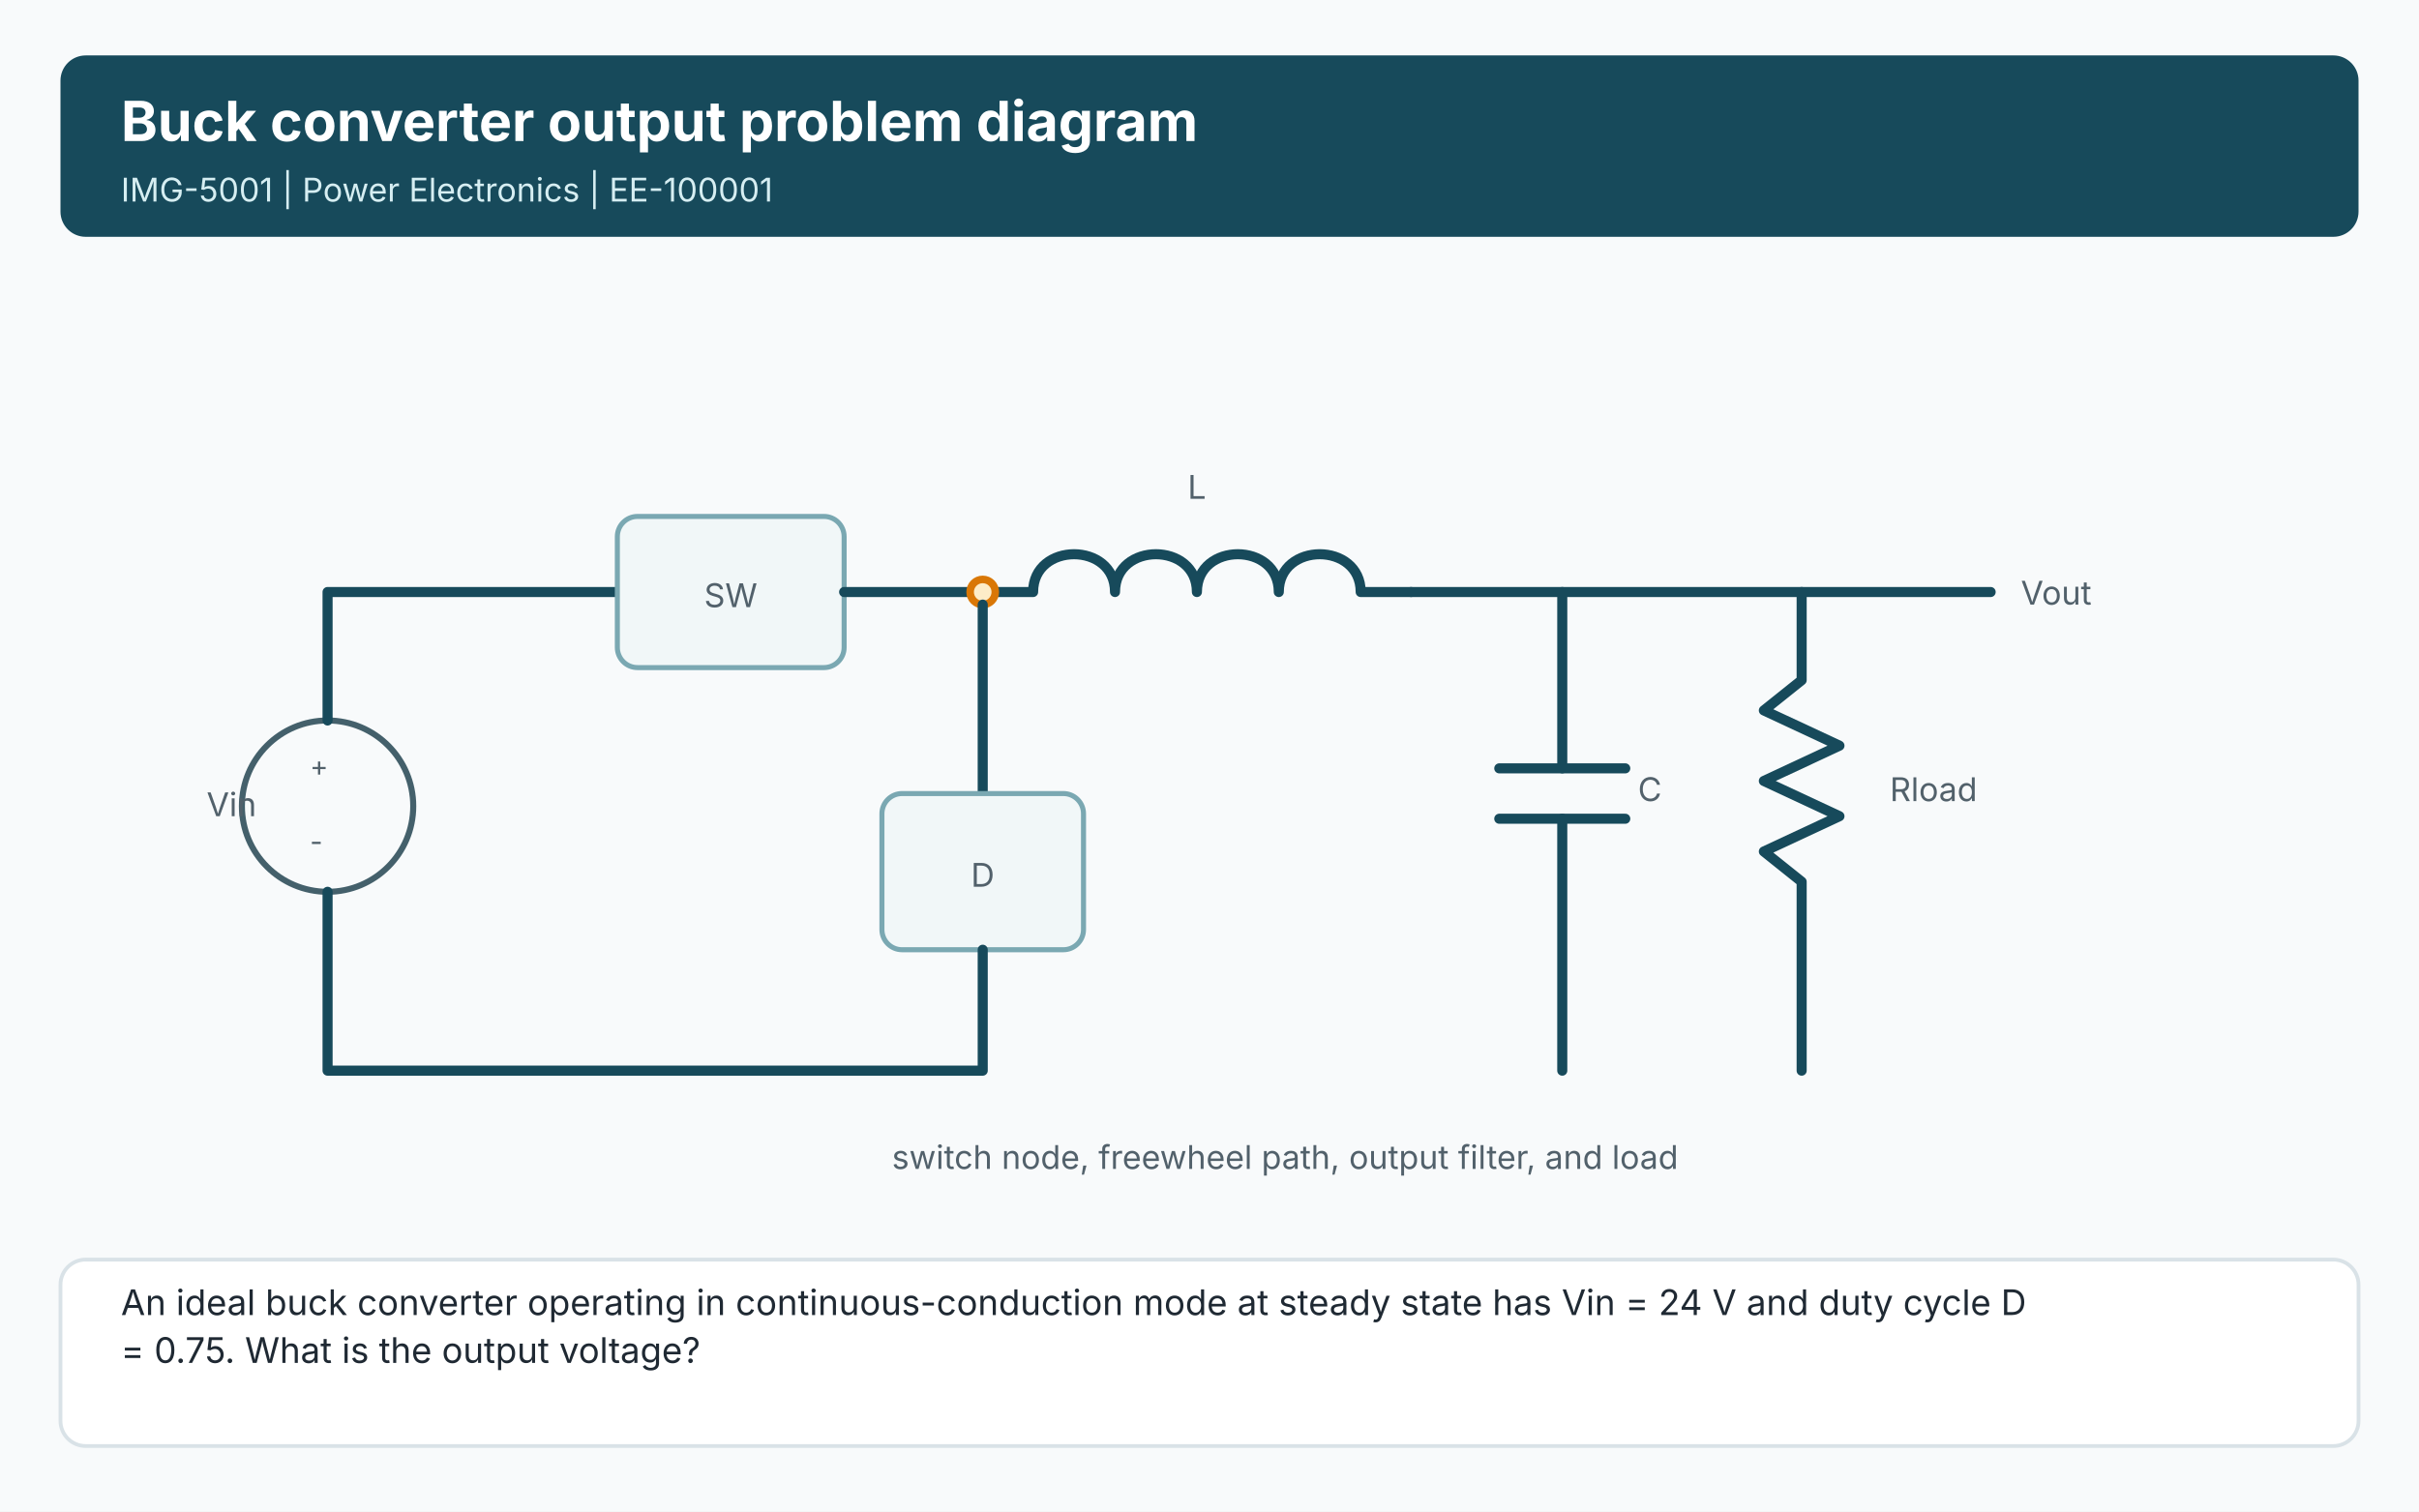
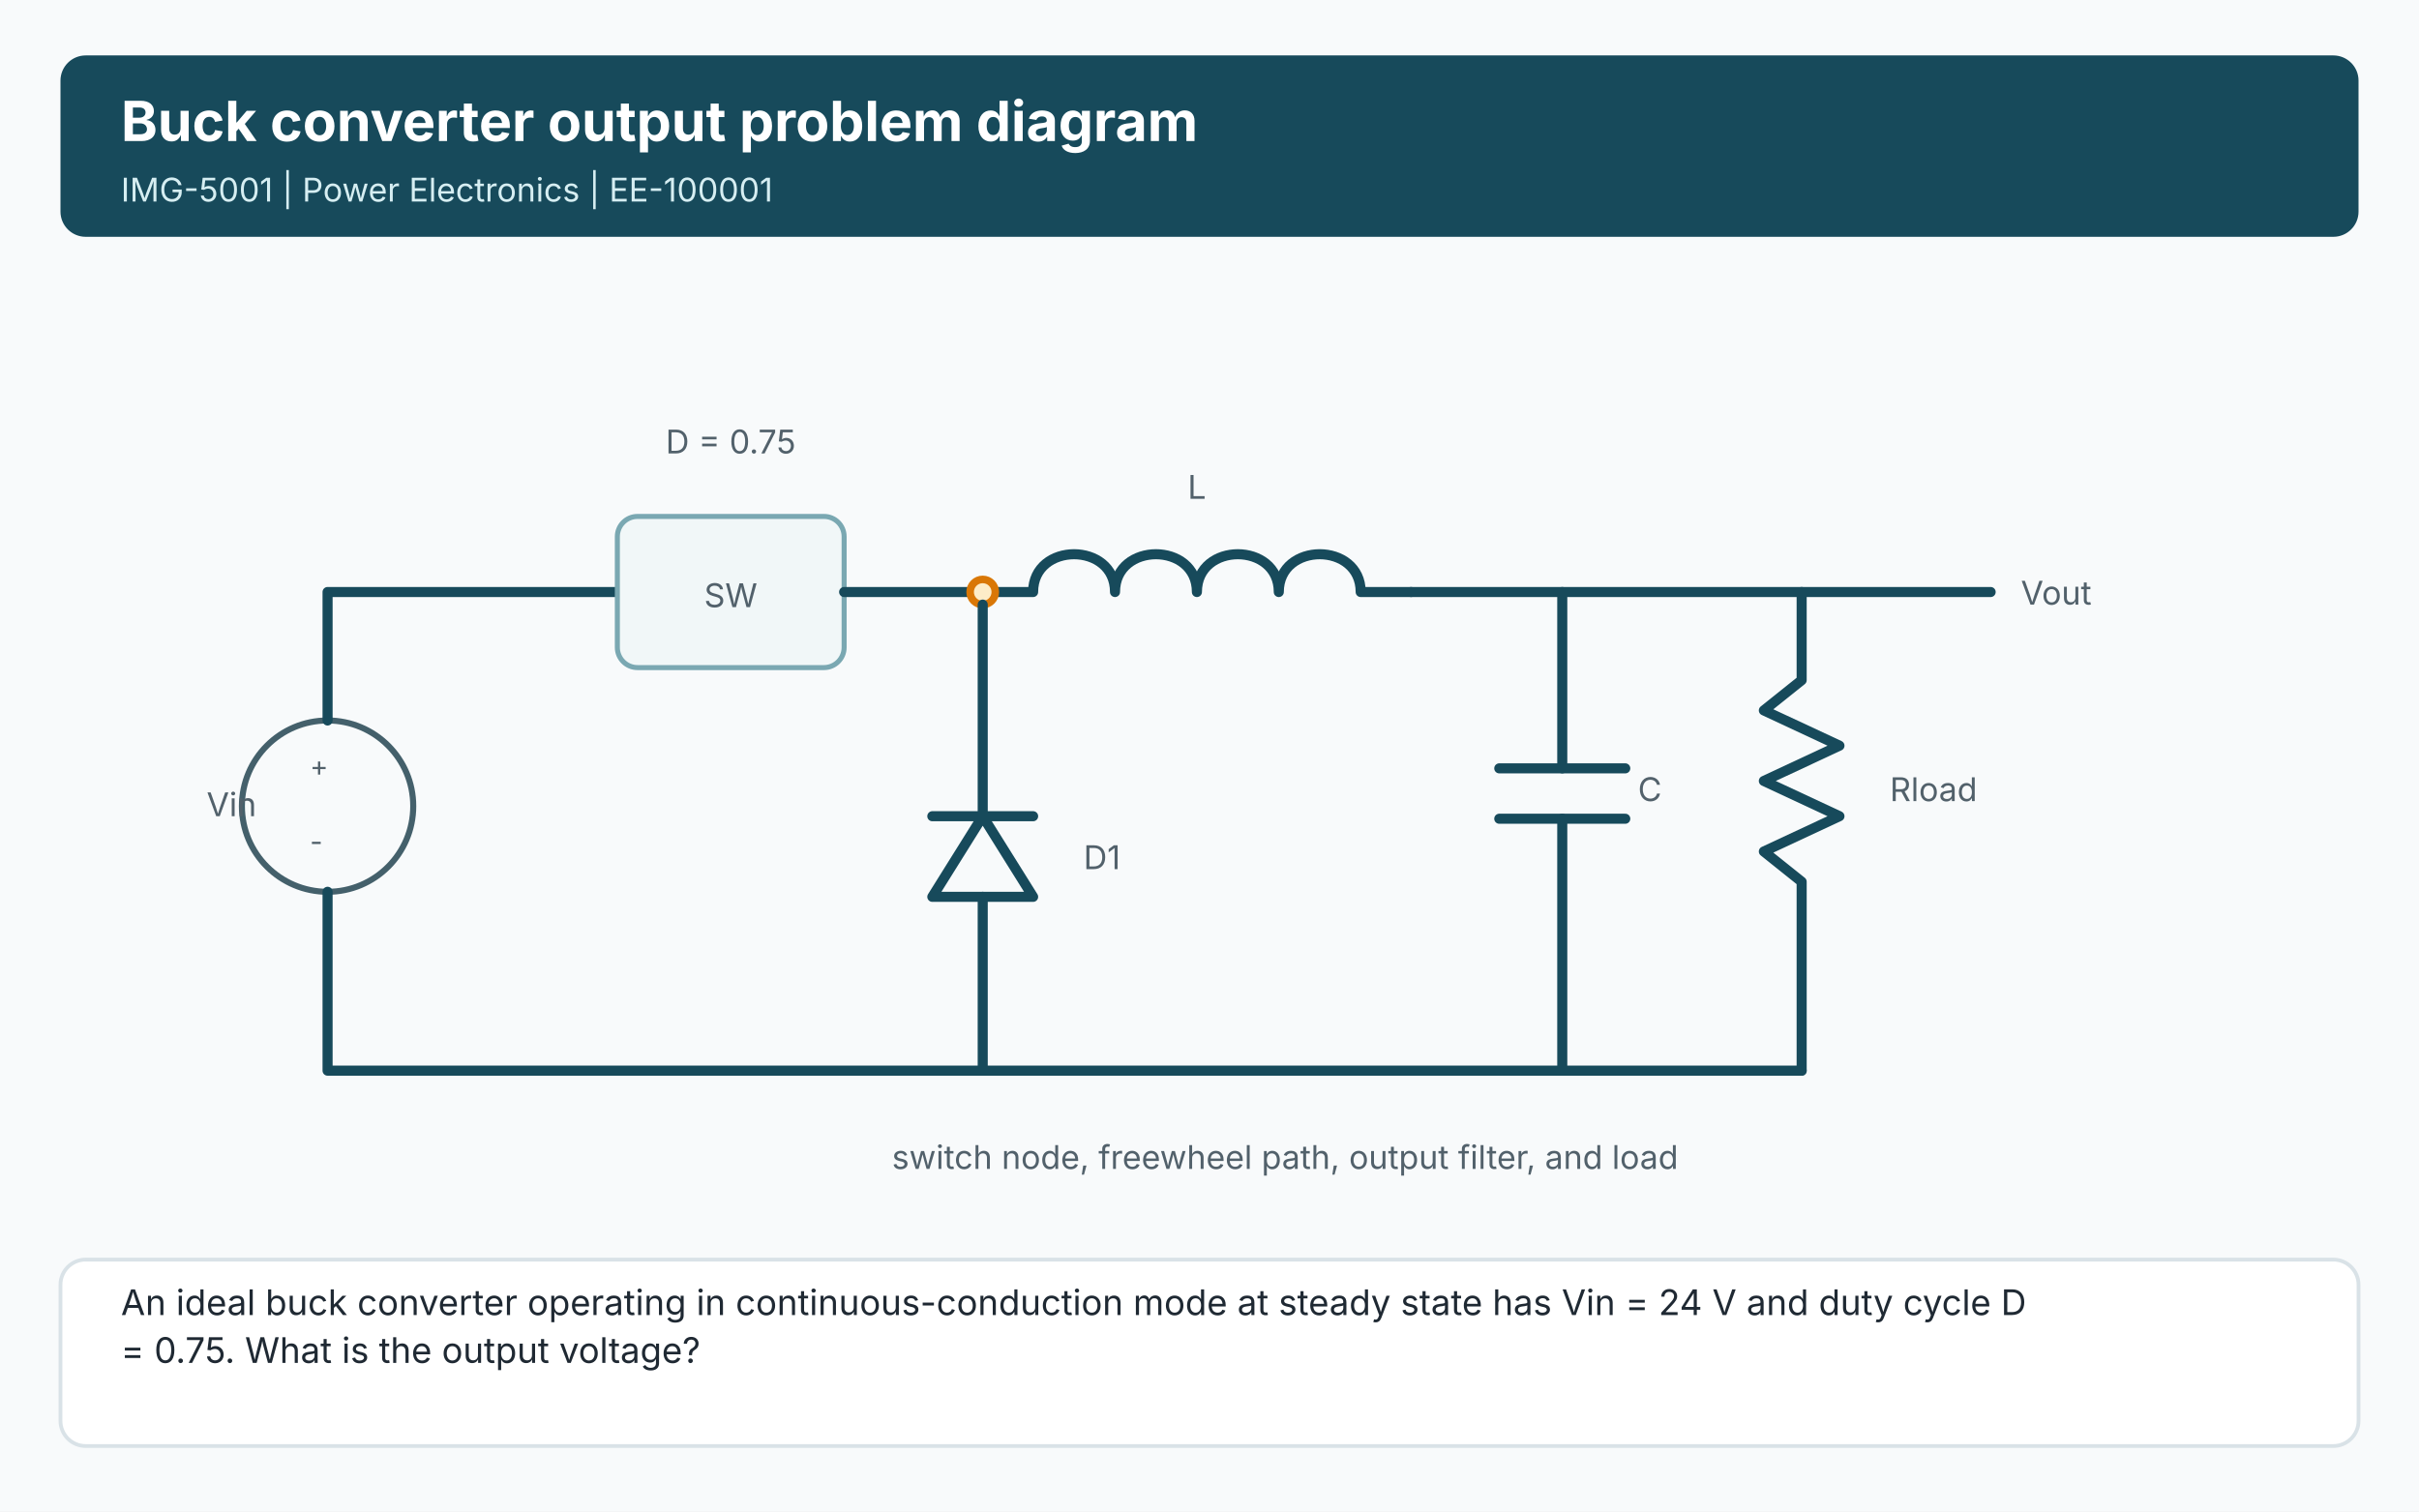
<svg xmlns="http://www.w3.org/2000/svg" width="960" height="600" viewBox="0 0 960 600" role="img" aria-labelledby="title desc">
  <defs>
    <marker id="arrow" markerWidth="10" markerHeight="10" refX="7" refY="3" orient="auto" markerUnits="strokeWidth">
      <path d="M0,0 L0,6 L8,3 z" fill="#174A5B" />
    </marker>
    <style>
.wire{stroke:#174A5B;stroke-width:4;fill:none;stroke-linecap:round;stroke-linejoin:round}
.thin{stroke:#44606B;stroke-width:2.4;fill:none;stroke-linecap:round;stroke-linejoin:round}
.accent{stroke:#D97706;stroke-width:4;fill:none;stroke-linecap:round;stroke-linejoin:round}
.accentFill{fill:#FDECC8;stroke:#D97706;stroke-width:3}
.box{fill:#EAF4F4;stroke:#246B7A;stroke-width:3}
.panel{fill:#FFFFFF;stroke:#D9E2E7;stroke-width:1.5}
.soft{fill:#F1F7F8;stroke:#7AA8B2;stroke-width:2}
.label{font-family:Inter,Arial,sans-serif;font-size:16px;fill:#1F2933}
.small{font-family:Inter,Arial,sans-serif;font-size:13px;fill:#52616B}
.tiny{font-family:Inter,Arial,sans-serif;font-size:11px;fill:#52616B}
.math{font-family:Inter,Arial,sans-serif;font-size:15px;fill:#1F2933}
</style>
  </defs>
  <rect x="0" y="0" width="960" height="600" fill="#F8FAFB" />
  <rect x="24" y="22" width="912" height="72" rx="10" fill="#174A5B" />
  <text x="48" y="56" font-family="Inter,Arial,sans-serif" font-size="22" font-weight="700" fill="#FFFFFF">Buck converter output problem diagram</text>
  <text x="48" y="80" font-family="Inter,Arial,sans-serif" font-size="13" fill="#D6EEF2">IMG-5001 | Power Electronics | EE-100001</text>
  <circle class="thin" cx="130" cy="320" r="34" fill="none" />
  <text class="tiny" x="123" y="308" text-anchor="start">+</text>
  <text class="tiny" x="123" y="338" text-anchor="start">-</text>
  <text class="small" x="82" y="324" text-anchor="start">Vin</text>
  <path class="wire" d="M130,286 V235 H245" fill="none" />
  <rect class="soft" x="245" y="205" width="90" height="60" rx="8" />
  <text class="small" x="290" y="241" text-anchor="middle">SW</text>
  <line class="wire" x1="335" y1="235" x2="390" y2="235" />
  <path class="wire" d="M390,235 L410,235 C410,215 442.5,215 442.5,235 C442.5,215 475,215 475,235 C475,215 507.5,215 507.5,235 C507.5,215 540,215 540,235 L560,235" fill="none" />
  <line class="wire" x1="560" y1="235" x2="790" y2="235" />
  <circle class="accentFill" cx="390" cy="235" r="5" fill="none" />
-   <path class="wire" d="M390,240 V315" fill="none" />
-   <rect class="soft" x="350" y="315" width="80" height="62" rx="8" />
-   <text class="small" x="390" y="352" text-anchor="middle">D</text>
-   <path class="wire" d="M390,377 V425 H130 V354" fill="none" />
+   <path class="wire" d="M390 240 V324 M370 324 H410 M370 356 L390 324 L410 356 Z" />
+   <text class="small" x="430" y="345" text-anchor="start">D1</text>
+   <path class="wire" d="M390 356 V425 H130 V354" />
+   <path class="wire" d="M390 425 H715" />
  <line class="wire" x1="620" y1="235" x2="620" y2="305" />
  <line class="wire" x1="595" y1="305" x2="645" y2="305" />
  <line class="wire" x1="595" y1="325" x2="645" y2="325" />
  <line class="wire" x1="620" y1="325" x2="620" y2="425" />
  <polyline class="wire" points="715,235 715,270 700,282 730,296 700,310 730,324 700,338 715,350 715,425" fill="none" />
  <text class="small" x="475" y="198" text-anchor="middle">L</text>
+   <text class="small" x="290" y="180" text-anchor="middle">D = 0.75</text>
  <text class="small" x="650" y="318" text-anchor="start">C</text>
  <text class="small" x="750" y="318" text-anchor="start">Rload</text>
  <text class="small" x="802" y="240" text-anchor="start">Vout</text>
  <text class="small" x="510" y="464" text-anchor="middle">switch node, freewheel path, output filter, and load</text>
  <rect class="panel" x="24" y="500" width="912" height="74" rx="10" />
  <text x="48" y="522" font-family="Inter,Arial,sans-serif" font-size="14" fill="#1F2933">An ideal buck converter operating in continuous-conduction mode at steady state has Vin = 24 V and duty cycle D</text>
  <text x="48" y="541" font-family="Inter,Arial,sans-serif" font-size="14" fill="#1F2933">= 0.75. What is the output voltage?</text>
</svg>
